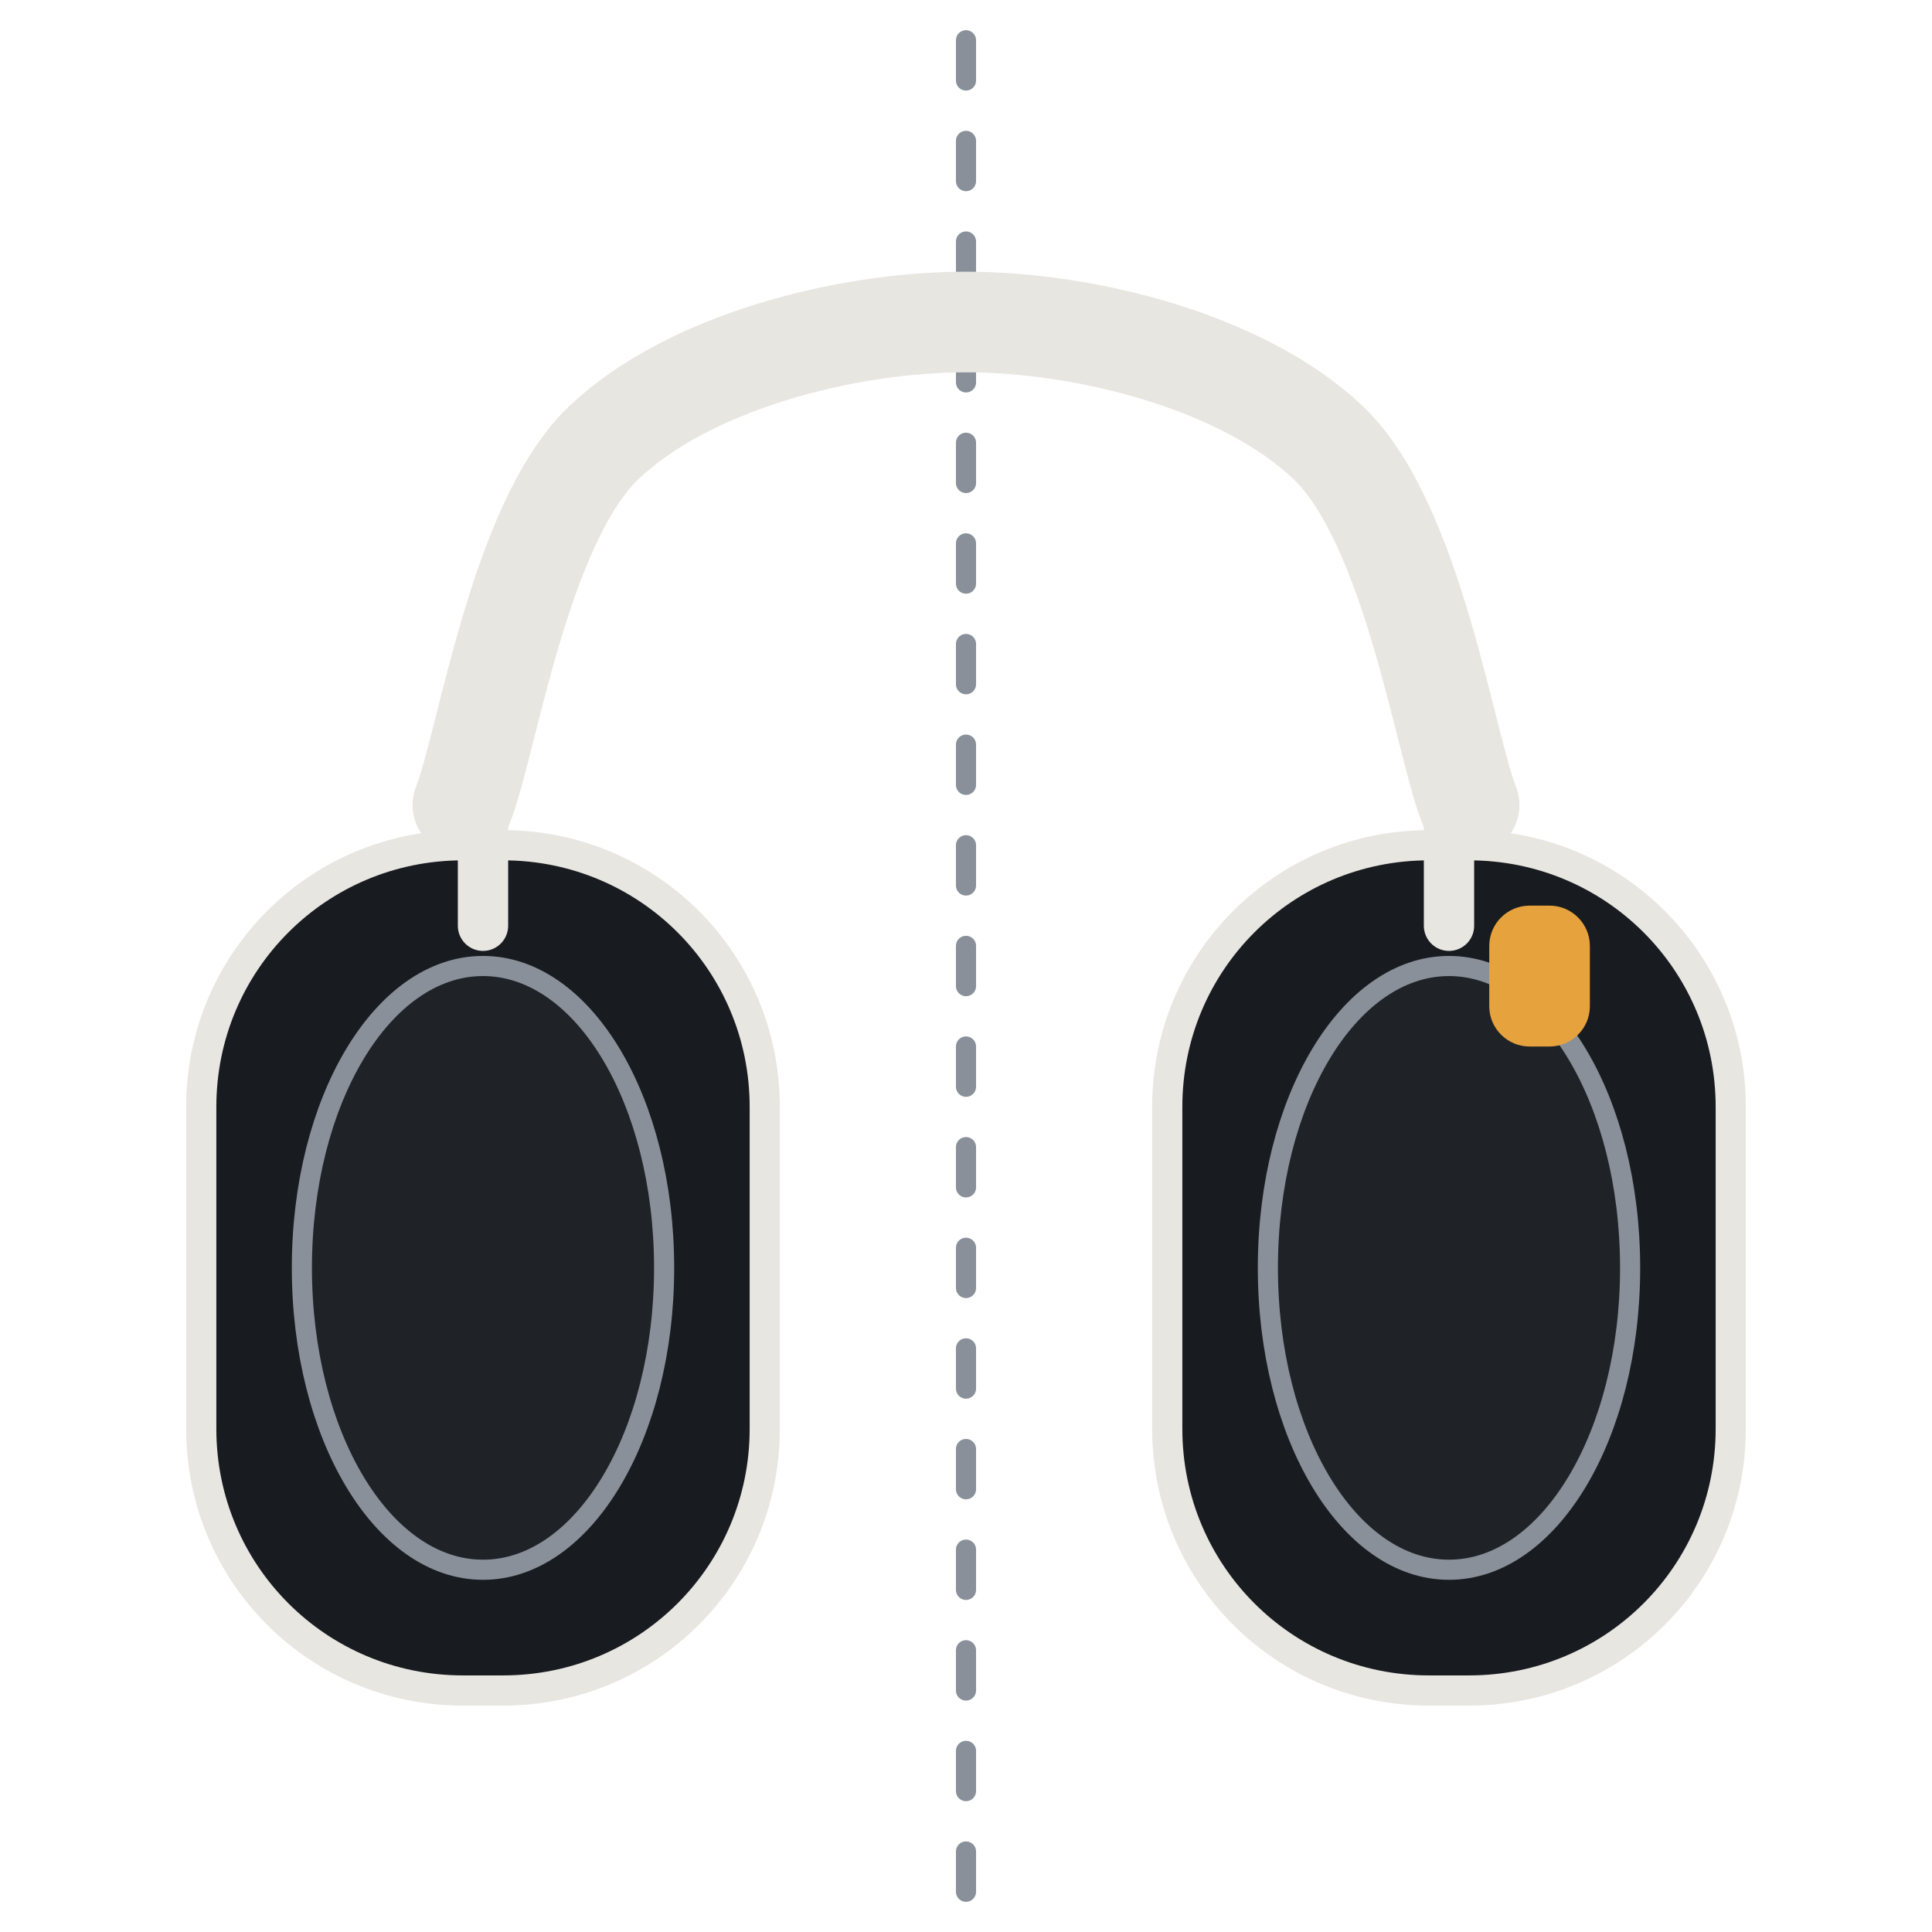
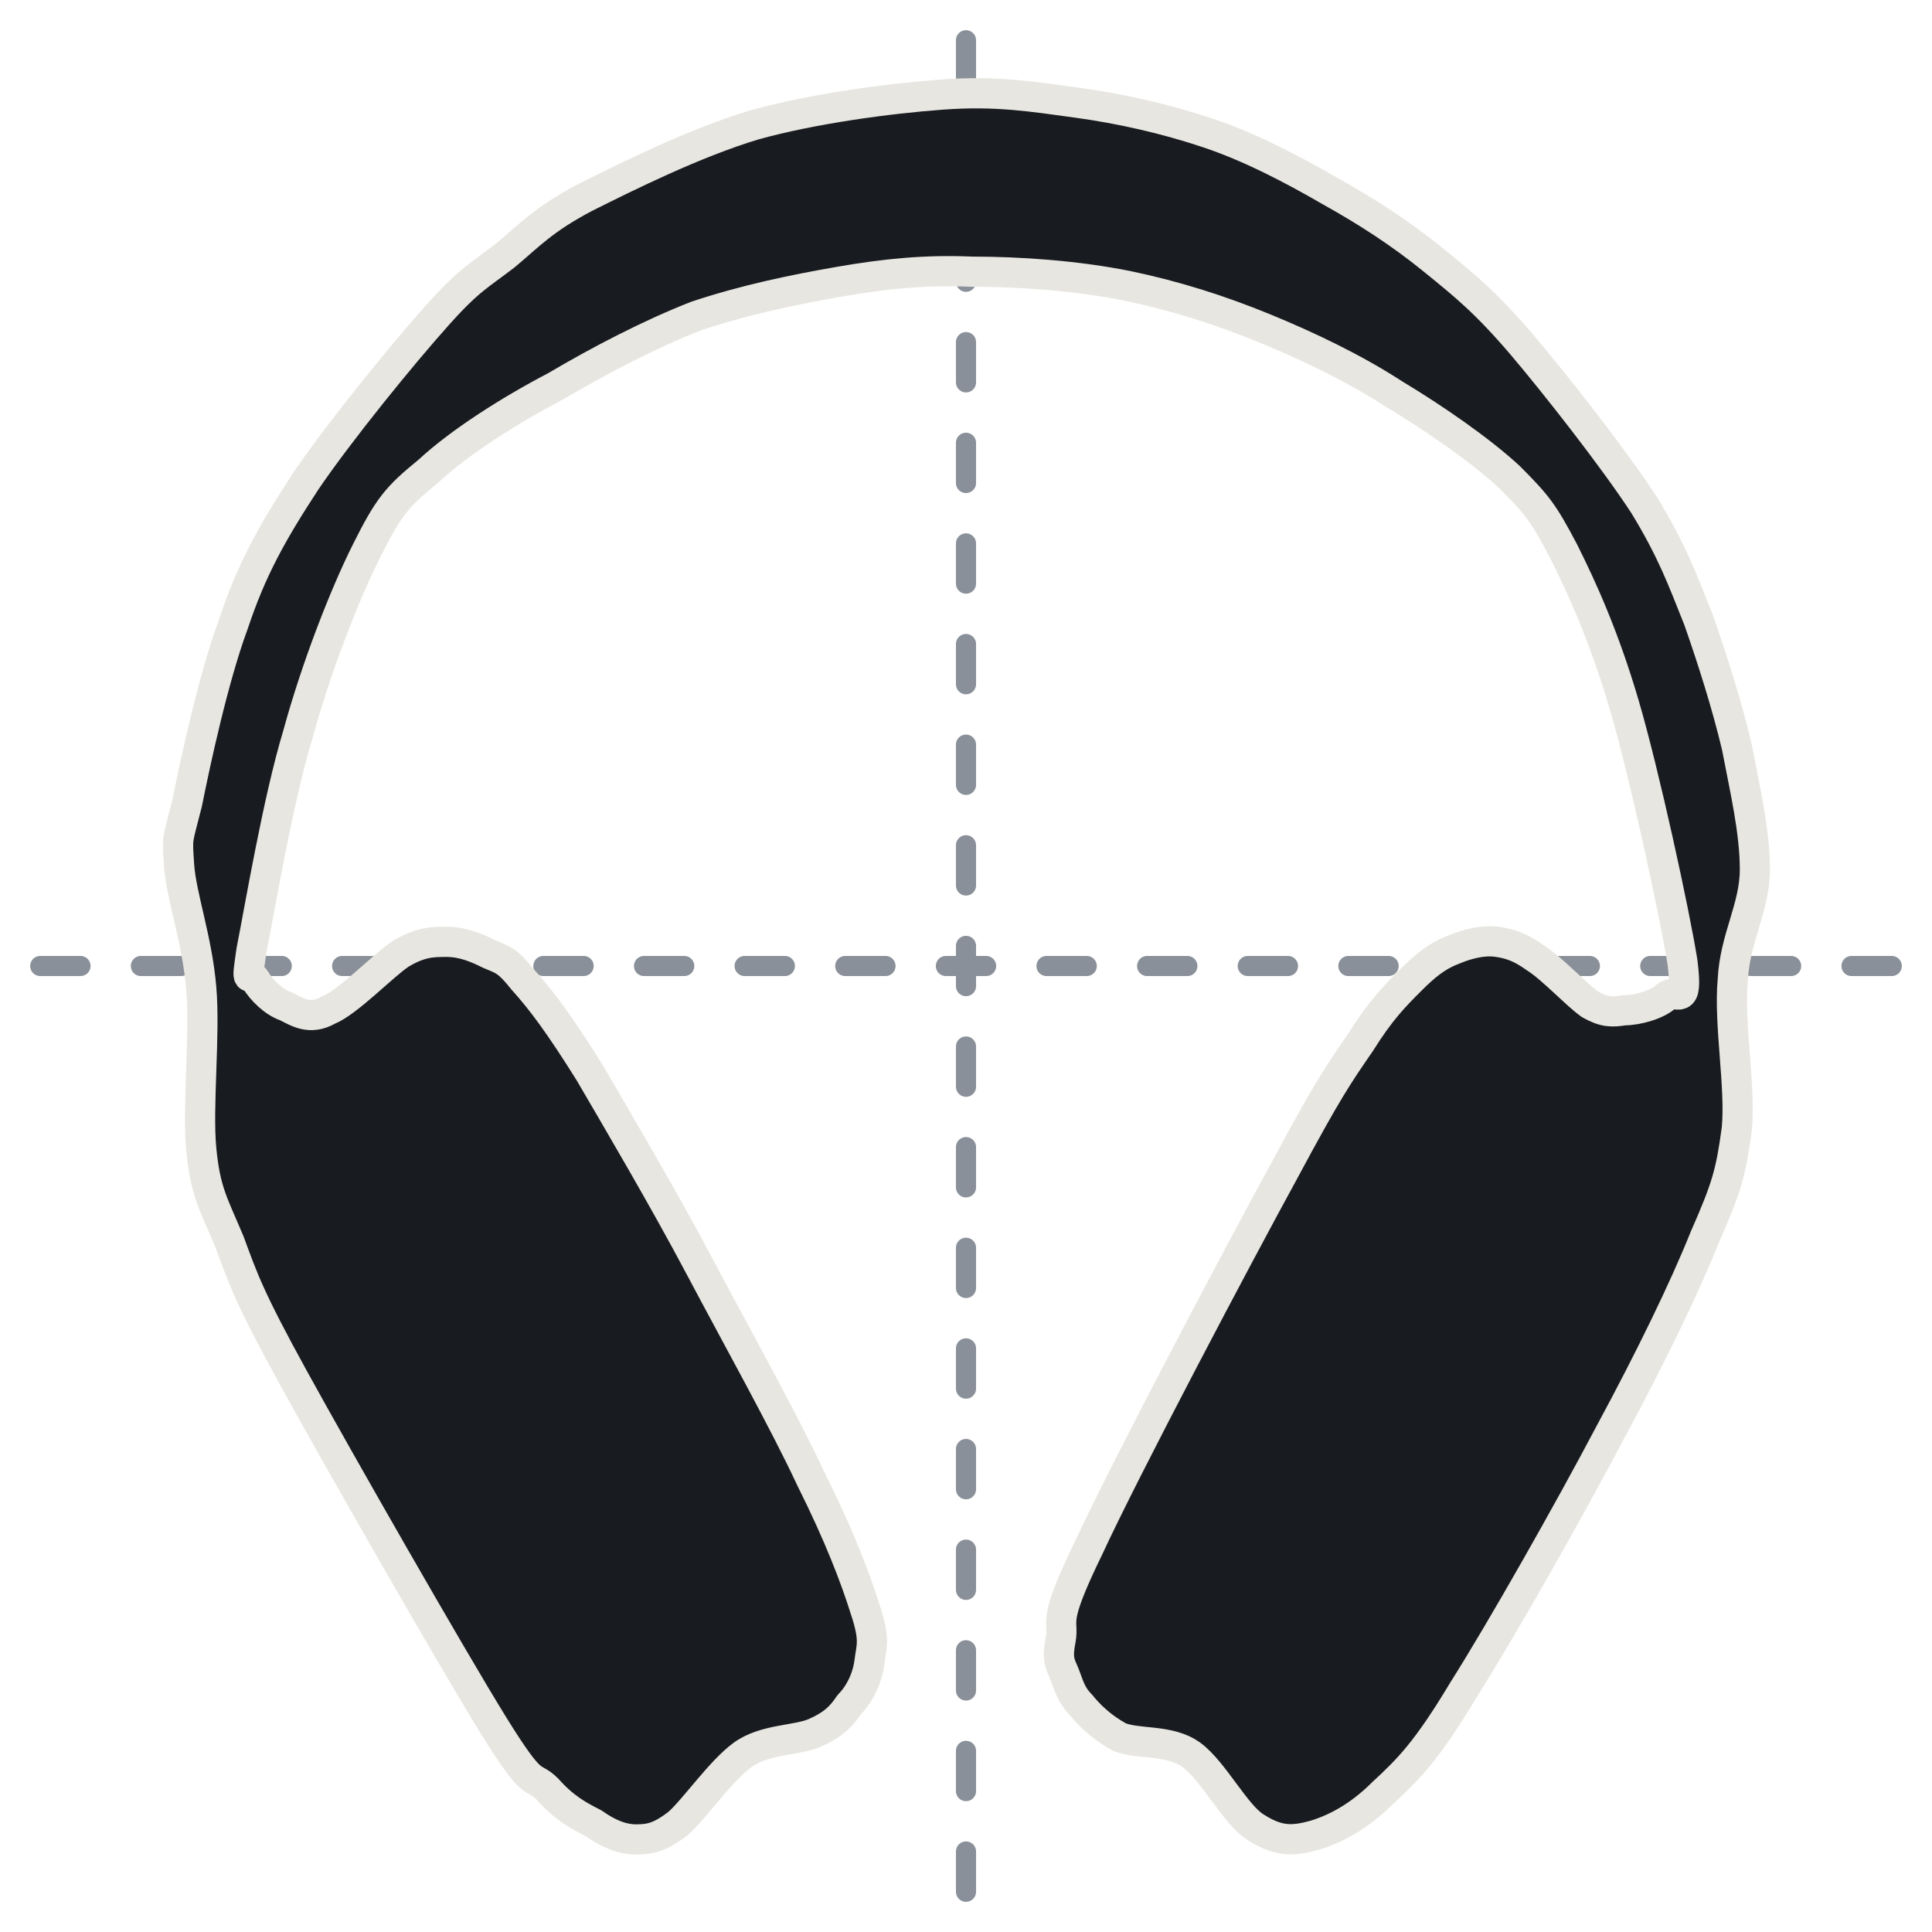
<svg xmlns="http://www.w3.org/2000/svg" viewBox="0 0 96 96" width="96" height="96" role="img" aria-label="AirPods Max">
-   <path d="M48.0 2.0L48.0 4.0M48.0 7.0L48.0 9.0M48.0 12.0L48.0 14.0M48.0 17.0L48.0 19.0M48.0 22.0L48.0 24.0M48.0 27.0L48.0 29.0M48.0 32.0L48.0 34.0M48.0 37.0L48.0 39.0M48.0 42.0L48.0 44.0M48.0 47.0L48.0 49.0M48.0 52.0L48.0 54.0M48.0 57.0L48.0 59.0M48.0 62.0L48.0 64.0M48.0 67.0L48.0 69.0M48.0 72.0L48.0 74.0M48.0 77.0L48.0 79.0M48.0 82.0L48.0 84.0M48.0 87.0L48.0 89.0M48.0 92.0L48.0 94.0" fill="none" stroke="#8A9099" stroke-width="1.0" stroke-linecap="round" stroke-linejoin="round" />
-   <path d="M23.0 42.0L25.0 42.0C32.2 42.0 38.0 47.8 38.0 55.0L38.0 71.0C38.0 78.2 32.2 84.0 25.0 84.0L23.0 84.0C15.8 84.0 10.0 78.2 10.0 71.0L10.0 55.0C10.0 47.8 15.8 42.0 23.0 42.0Z" fill="#181B1F" stroke="#E8E6E1" stroke-width="1.5" stroke-linecap="round" stroke-linejoin="round" />
-   <path d="M71.0 42.0L73.0 42.0C80.2 42.0 86.0 47.8 86.0 55.0L86.0 71.0C86.0 78.2 80.2 84.0 73.0 84.0L71.0 84.0C63.8 84.0 58.0 78.2 58.0 71.0L58.0 55.0C58.0 47.8 63.8 42.0 71.0 42.0Z" fill="#181B1F" stroke="#E8E6E1" stroke-width="1.5" stroke-linecap="round" stroke-linejoin="round" />
-   <path d="M15.0 63.0C15.0 54.7 19.0 48.0 24.0 48.0C29.0 48.0 33.0 54.7 33.0 63.0C33.0 71.3 29.0 78.0 24.0 78.0C19.0 78.0 15.0 71.3 15.0 63.0Z" fill="#1F2328" stroke="#8A9099" stroke-width="1.0" stroke-linecap="round" stroke-linejoin="round" />
-   <path d="M63.0 63.0C63.0 54.7 67.0 48.0 72.0 48.0C77.0 48.0 81.0 54.7 81.0 63.0C81.0 71.3 77.0 78.0 72.0 78.0C67.0 78.0 63.0 71.3 63.0 63.0Z" fill="#1F2328" stroke="#8A9099" stroke-width="1.0" stroke-linecap="round" stroke-linejoin="round" />
-   <path d="M24 41L24 46" fill="none" stroke="#E8E6E1" stroke-width="2.5" stroke-linecap="round" stroke-linejoin="round" />
-   <path d="M72 41L72 46" fill="none" stroke="#E8E6E1" stroke-width="2.5" stroke-linecap="round" stroke-linejoin="round" />
-   <path d="M23.0 40.0C24.2 37.0 25.8 26.0 30.0 22.0C34.2 18.0 42.0 16.0 48.0 16.0C54.0 16.0 61.8 18.0 66.0 22.0C70.2 26.0 71.8 37.0 73.0 40.0" fill="none" stroke="#E8E6E1" stroke-width="5.0" stroke-linecap="round" stroke-linejoin="round" />
-   <path d="M76.0 45.0L77.0 45.0C78.1 45.0 79.0 45.9 79.0 47.0L79.0 50.0C79.0 51.1 78.1 52.0 77.0 52.0L76.0 52.0C74.9 52.0 74.0 51.1 74.0 50.0L74.0 47.0C74.0 45.9 74.9 45.0 76.0 45.0Z" fill="#E6A23C" />
+   <path d="M48.0 2.0L48.0 4.0M48.0 7.0L48.0 9.0M48.0 12.0L48.0 14.0M48.0 17.0L48.0 19.0M48.0 22.0L48.0 24.0M48.0 27.0L48.0 29.0M48.0 32.0L48.0 34.0M48.0 37.0L48.0 39.0M48.0 42.0L48.0 44.0M48.0 47.0L48.0 49.0M48.0 52.0L48.0 54.0M48.0 57.0L48.0 59.0M48.0 62.0L48.0 64.0M48.0 67.0L48.0 69.0M48.0 72.0L48.0 74.0M48.0 77.0L48.0 79.0M48.0 82.0L48.0 84.0M48.0 87.0L48.0 89.0M48.0 92.0L48.0 94.0M2.0 48.0L4.0 48.0M7.0 48.0L9.0 48.0M12.0 48.0L14.0 48.0M17.0 48.0L19.0 48.0M22.0 48.0L24.0 48.0M27.0 48.0L29.0 48.0M32.0 48.0L34.0 48.0M37.0 48.0L39.0 48.0M42.0 48.0L44.0 48.0M47.0 48.0L49.0 48.0M52.0 48.0L54.0 48.0M57.0 48.0L59.0 48.0M62.0 48.0L64.0 48.0M67.0 48.0L69.0 48.0M72.0 48.0L74.0 48.0M77.0 48.0L79.0 48.0M82.0 48.0L84.0 48.0M87.0 48.0L89.0 48.0M92.0 48.0L94.0 48.0" fill="none" stroke="#8A9099" stroke-width="1.0" stroke-linecap="round" stroke-linejoin="round" />
+   <path d="M46.8 4.7C49.5 4.5 51.3 4.8 53.5 5.1C55.7 5.4 57.9 5.9 60.0 6.6C62.1 7.3 64.2 8.4 66.1 9.5C67.9 10.5 69.6 11.6 71.2 12.9C72.8 14.2 73.8 15.0 75.6 17.1C77.3 19.1 80.2 22.8 81.7 25.1C83.1 27.4 83.6 28.8 84.4 30.8C85.1 32.8 85.8 35.0 86.3 37.1C86.7 39.2 87.2 41.3 87.2 43.2C87.2 45.1 86.2 46.6 86.1 48.7C85.9 50.9 86.5 54.0 86.3 56.1C86.0 58.3 85.8 59.0 84.7 61.5C83.7 64.0 82.0 67.5 80.0 71.2C78.0 75.0 74.6 81.0 72.7 84.0C70.9 87.0 70.0 87.9 68.7 89.1C67.5 90.3 66.3 90.9 65.3 91.2C64.2 91.5 63.5 91.5 62.4 90.8C61.4 90.2 60.3 88.0 59.2 87.2C58.1 86.4 56.5 86.7 55.6 86.3C54.7 85.8 54.1 85.2 53.7 84.7C53.2 84.2 53.1 83.7 52.9 83.2C52.7 82.7 52.5 82.5 52.7 81.5C52.9 80.4 52.2 80.8 54.1 76.9C55.9 73.0 61.5 62.4 63.8 58.2C66.0 54.1 66.5 53.4 67.6 51.8C68.6 50.2 69.3 49.5 70.1 48.7C70.8 48.0 71.4 47.5 72.2 47.2C72.9 46.9 73.7 46.7 74.4 46.8C75.1 46.9 75.6 47.1 76.3 47.6C77.1 48.1 78.3 49.4 79.0 49.9C79.7 50.3 80.1 50.3 80.7 50.2C81.4 50.2 82.4 49.9 82.8 49.5C83.3 49.1 83.9 50.2 83.6 47.8C83.2 45.3 81.7 38.4 80.7 35.0C79.7 31.6 78.6 29.2 77.7 27.4C76.7 25.5 76.4 25.1 75.0 23.7C73.6 22.4 71.3 20.8 69.3 19.6C67.3 18.3 65.0 17.2 62.8 16.3C60.6 15.4 58.4 14.7 56.0 14.2C53.5 13.7 50.7 13.5 48.3 13.5C46.0 13.4 44.0 13.6 41.7 14.0C39.4 14.4 37.0 14.9 34.6 15.7C32.3 16.6 29.8 17.9 27.6 19.2C25.3 20.4 22.8 22.0 21.3 23.4C19.7 24.7 19.3 25.2 18.2 27.4C17.1 29.6 15.7 33.2 14.8 36.5C13.8 39.8 12.9 45.2 12.5 47.2C12.2 49.2 12.4 48.2 12.7 48.7C13.0 49.2 13.6 49.8 14.2 50.0C14.8 50.3 15.4 50.7 16.3 50.2C17.3 49.8 19.0 48.0 19.9 47.4C20.9 46.8 21.5 46.8 22.2 46.8C23.0 46.8 23.7 47.1 24.3 47.4C25.0 47.7 25.2 47.7 26.0 48.7C26.9 49.7 27.8 50.9 29.3 53.3C30.7 55.7 33.0 59.6 34.8 63.0C36.6 66.4 39.0 70.7 40.3 73.5C41.7 76.3 42.5 78.4 43.0 80.0C43.5 81.5 43.3 81.8 43.2 82.6C43.1 83.4 42.7 84.2 42.2 84.7C41.8 85.3 41.4 85.7 40.5 86.1C39.6 86.5 38.0 86.4 36.9 87.2C35.8 88.0 34.5 89.9 33.7 90.6C32.8 91.3 32.3 91.4 31.6 91.4C30.9 91.4 30.2 91.1 29.5 90.6C28.7 90.2 28.0 89.8 27.2 88.9C26.4 88.1 26.6 89.1 24.5 85.7C22.4 82.3 16.8 72.5 14.6 68.5C12.4 64.5 12.1 63.6 11.4 61.7C10.6 59.8 10.2 59.2 10.0 57.1C9.8 55.0 10.2 51.4 10.0 49.1C9.8 46.7 9.0 44.5 8.9 43.0C8.8 41.5 8.8 41.9 9.3 39.9C9.7 37.9 10.6 33.7 11.6 31.0C12.5 28.3 13.5 26.5 15.2 23.9C16.9 21.4 20.0 17.6 21.7 15.7C23.3 13.9 23.8 13.7 25.1 12.7C26.3 11.7 27.0 10.9 29.1 9.8C31.1 8.8 34.5 7.1 37.5 6.2C40.4 5.4 44.1 4.9 46.8 4.7Z" fill="#181B1F" stroke="#E8E6E1" stroke-width="1.5" stroke-linecap="round" stroke-linejoin="round" />
</svg>
